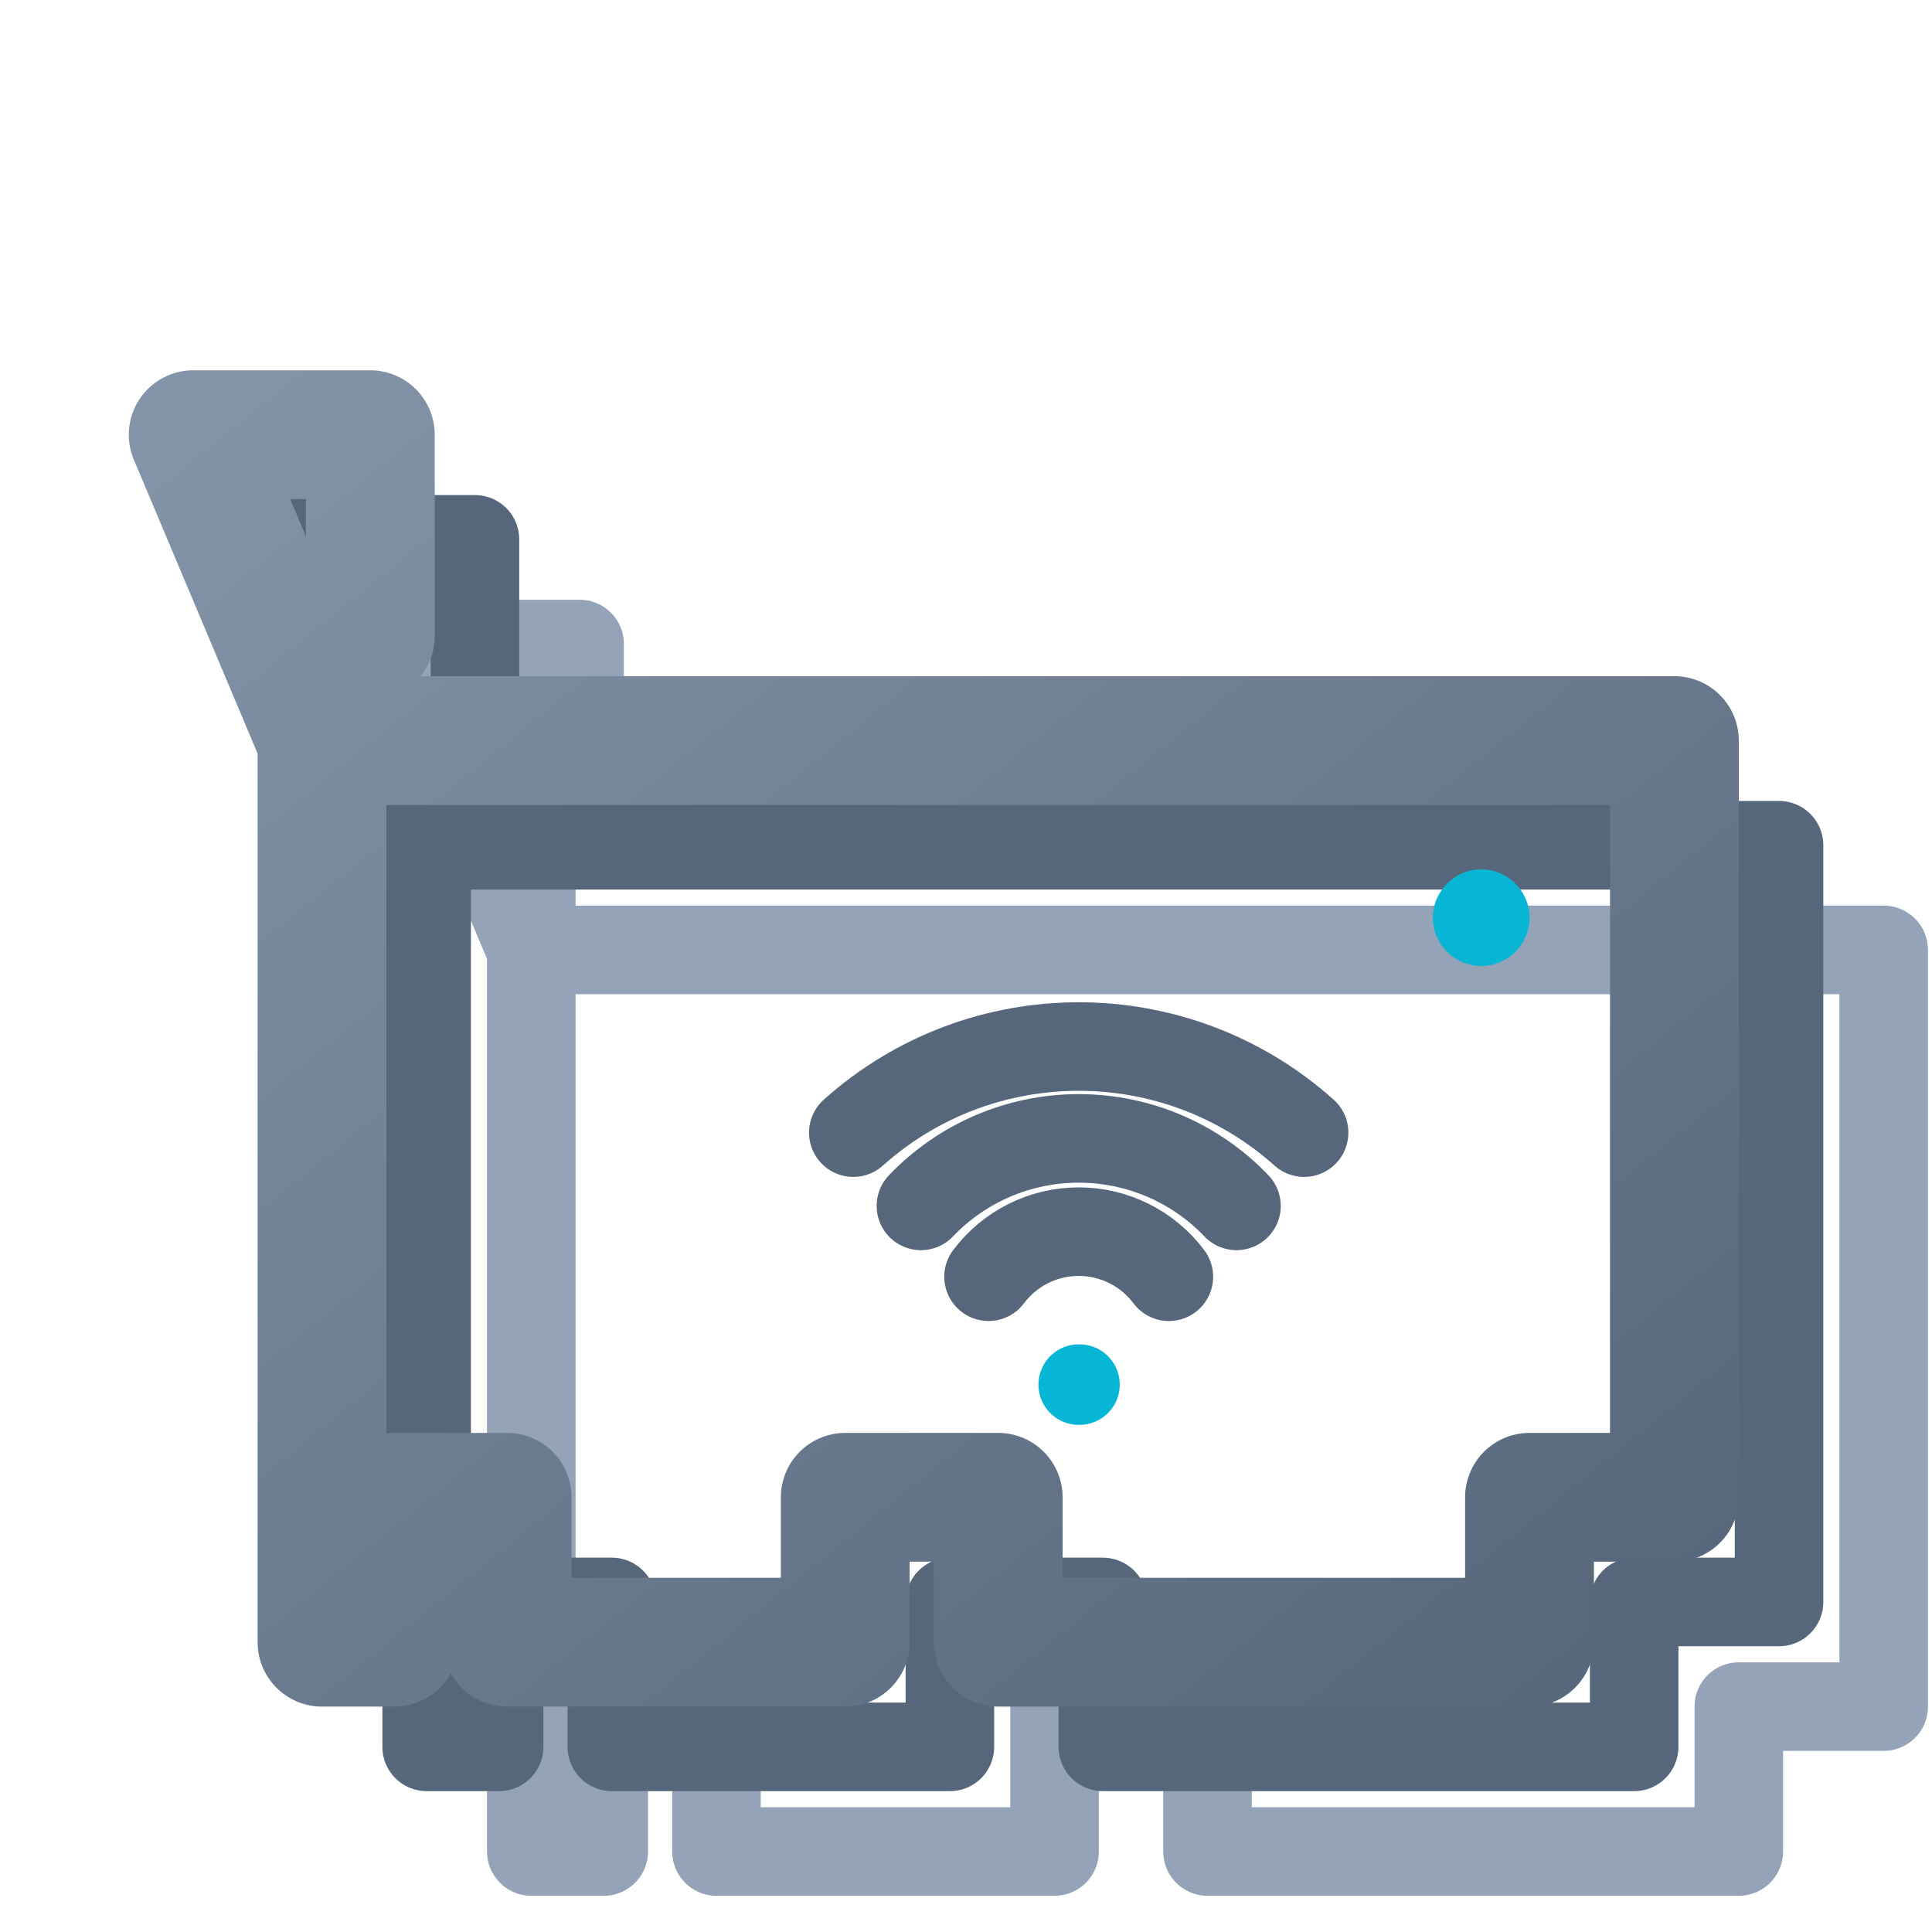
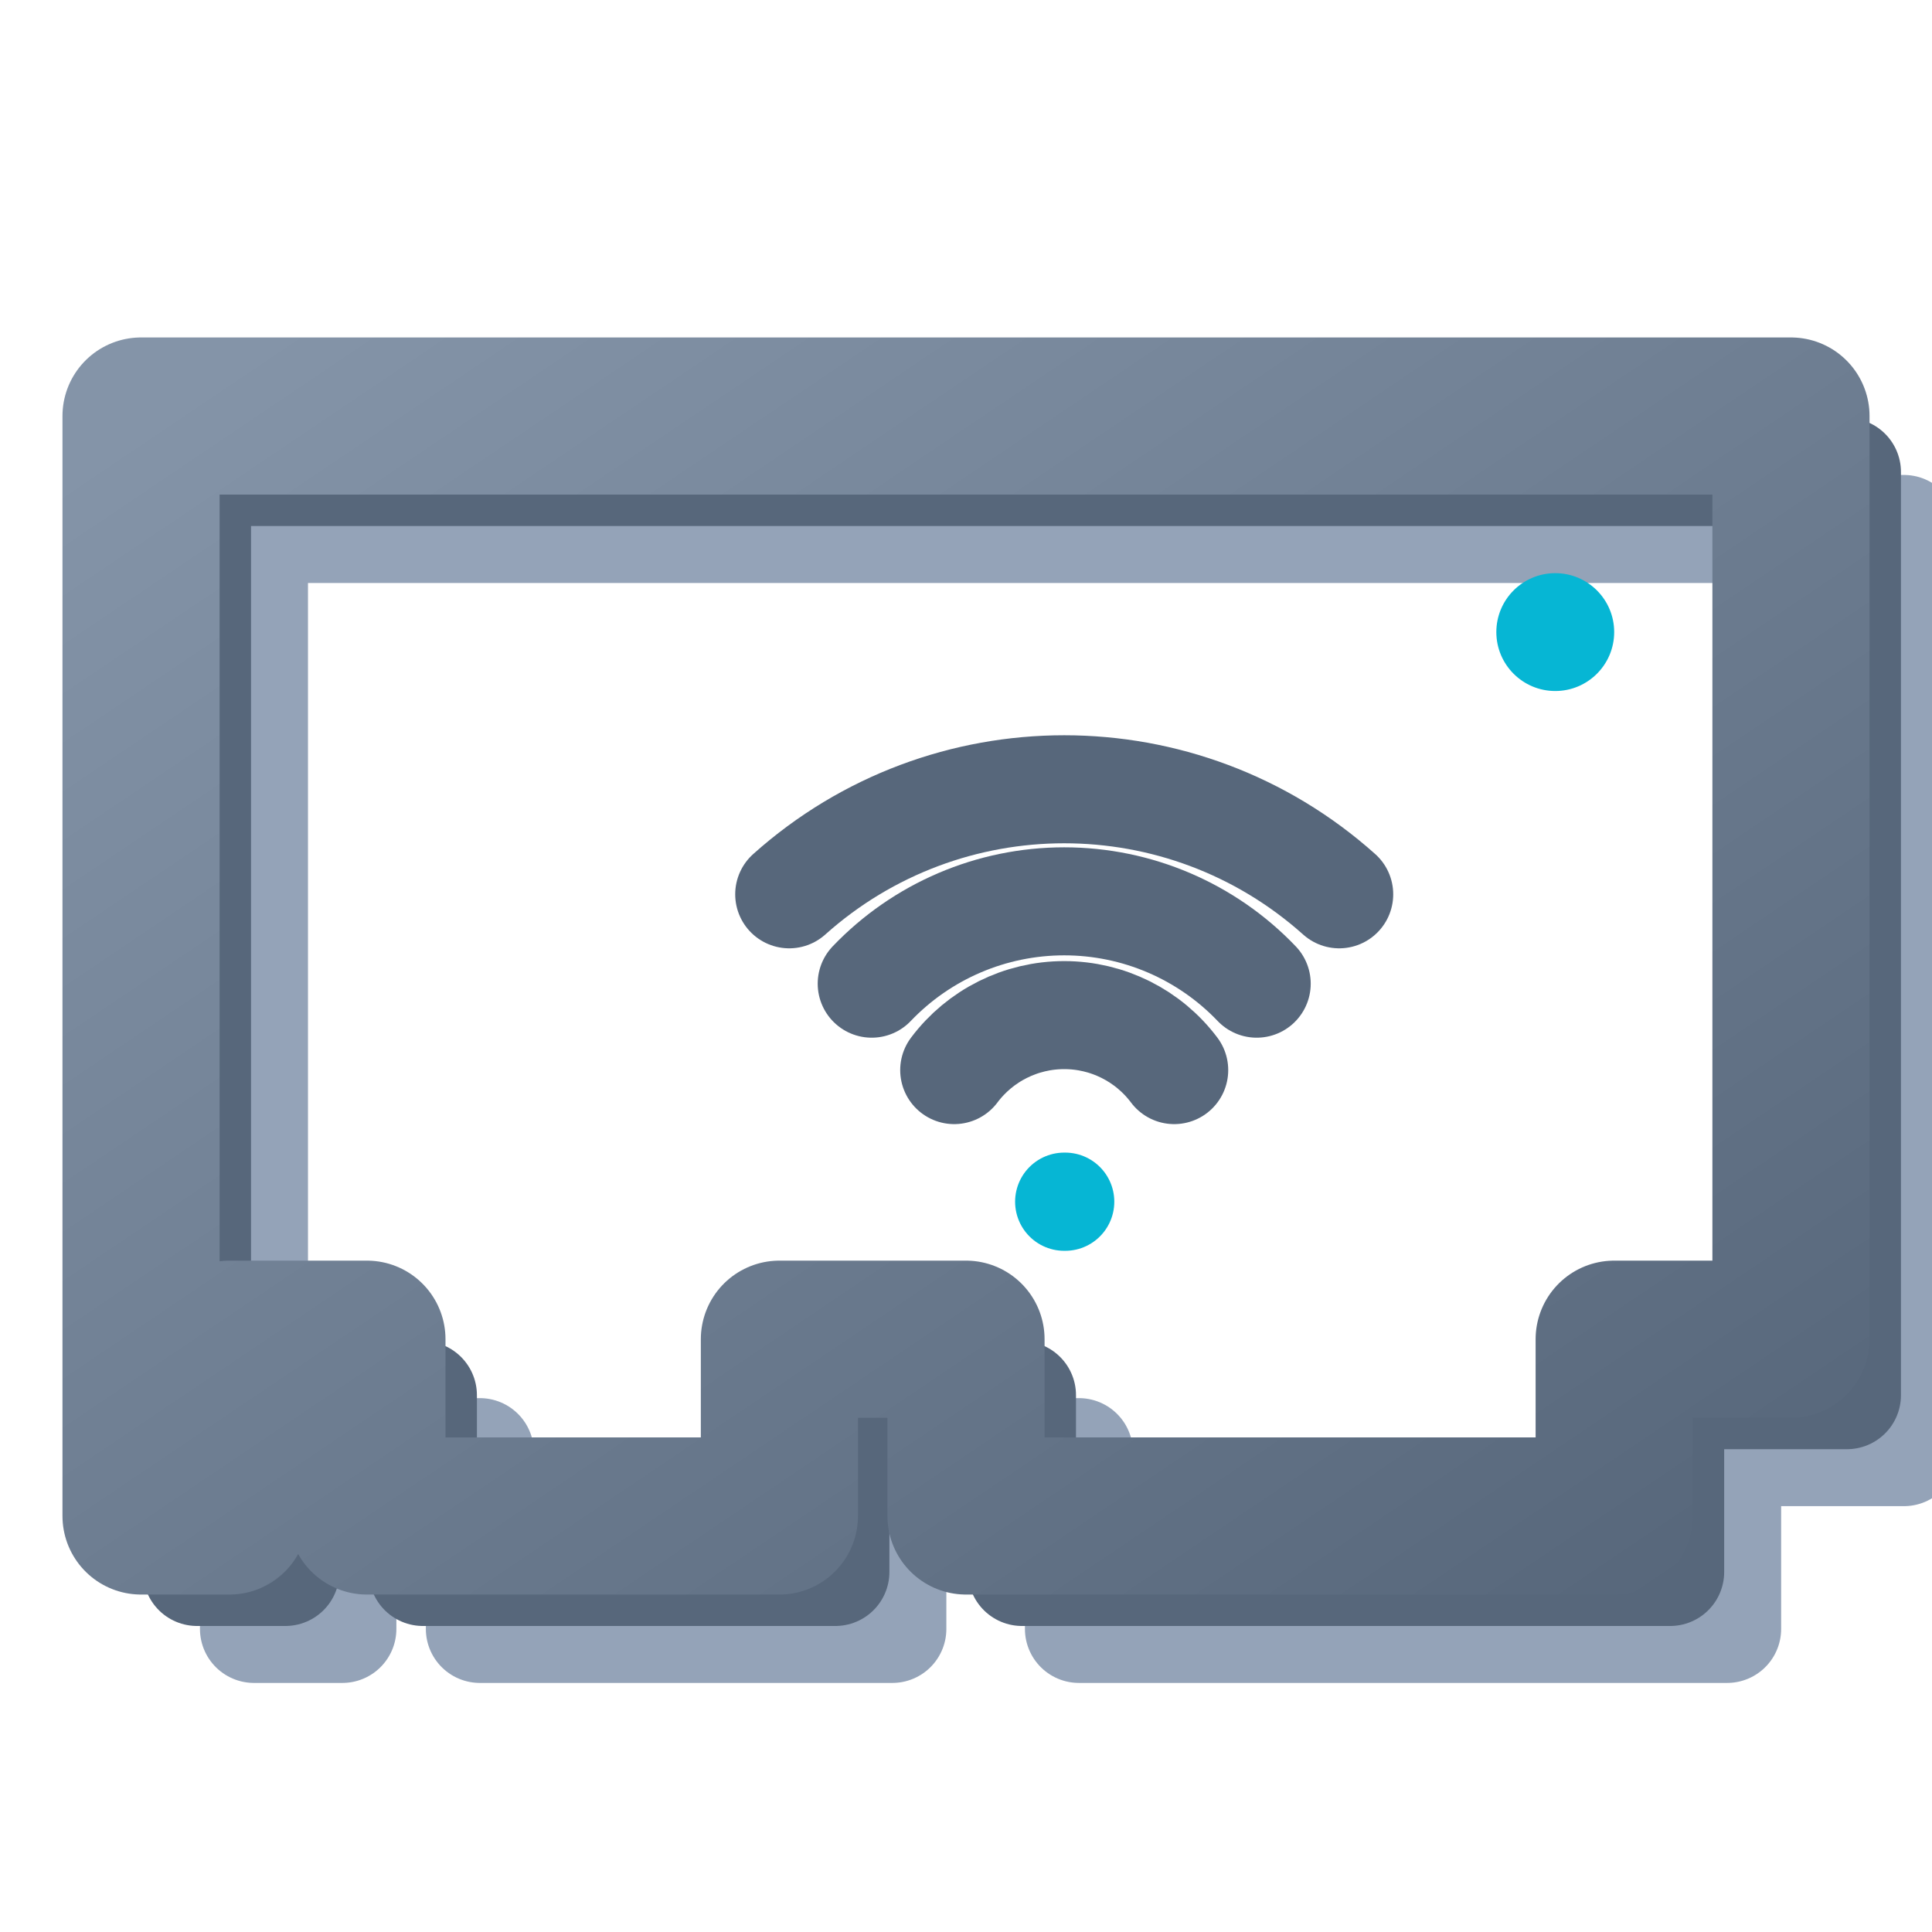
<svg xmlns="http://www.w3.org/2000/svg" viewBox="0 0 24 24" width="24" height="24" fill="none" stroke-linecap="round" stroke-linejoin="round" fill-opacity="0">
  <defs>
    <linearGradient id="ngnddiagg1networkadapters" x1="0" y1="0" x2="1" y2="1">
      <stop offset="0%" stop-color="#8494A8" />
      <stop offset="100%" stop-color="#57677B" />
    </linearGradient>
  </defs>
-   <g transform="translate(2.6 2.6)">
-     <path d="M2.4 5.4 H4.6 V7.9 H4 V9.2 H20.8 V18.6 H19 V20.4 H12.4 V18.6 H10.5 V20.4 H6.3 V18.6 H4.9 V20.4 H4 V9.2 Z" stroke="#94A3B8" stroke-width="1.1" />
+   <g transform="translate(-3.128 -6.056) scale(1.22)">
+     <g transform="translate(1.15 1.15)">
+       <path d="M4 9.2 H20.8 V18.6 H19 V20.4 H12.4 V18.6 H10.5 V20.4 H6.3 V18.6 H4.9 V20.4 H4 V9.2 Z" stroke="#94A3B8" stroke-width="1.1" />
+     </g>
+     <g transform="translate(0.57 0.57)">
+       <path d="M4 9.2 H20.8 V18.6 H19 V20.4 H12.4 V18.6 H10.5 V20.4 H6.3 V18.6 H4.9 V20.4 H4 V9.2 Z" stroke="#57677B" stroke-width="1.1" />
+     </g>
+     <path d="M4 9.2 H20.8 V18.6 H19 V20.4 H12.4 V18.6 H10.5 V20.4 H6.3 V18.6 H4.9 V20.4 H4 V9.2 Z" stroke="url(#ngnddiagg1networkadapters)" stroke-width="1.6" />
+     <path d="M10.6 14.07 a4.2 4.2 0 0 1 5.6 0" stroke="#57677B" stroke-width="1.1" />
+     <path d="M11.44 14.98 a2.71 2.71 0 0 1 3.92 0" stroke="#57677B" stroke-width="1.1" />
+     <path d="M12.28 15.86 a1.4 1.4 0 0 1 2.24 0" stroke="#57677B" stroke-width="1.1" />
+     <path d="M13.4 17.2 h.01" stroke="#06B6D4" stroke-width="1" />
+     <circle cx="18.4" cy="11.4" r="0.6" fill="#06B6D4" fill-opacity="1" />
  </g>
-   <g transform="translate(1.3 1.3)">
-     <path d="M2.4 5.4 H4.6 V7.9 H4 V9.2 H20.8 V18.6 H19 V20.4 H12.4 V18.6 H10.5 V20.4 H6.3 V18.6 H4.9 V20.4 H4 V9.2 Z" stroke="#57677B" stroke-width="1.1" />
-   </g>
-   <path d="M2.4 5.4 H4.6 V7.9 H4 V9.2 H20.8 V18.6 H19 V20.4 H12.4 V18.6 H10.5 V20.4 H6.3 V18.6 H4.9 V20.4 H4 V9.2 Z" stroke="url(#ngnddiagg1networkadapters)" stroke-width="1.6" />
-   <path d="M10.6 14.07 a4.2 4.2 0 0 1 5.6 0" stroke="#57677B" stroke-width="1.1" />
-   <path d="M11.44 14.98 a2.71 2.71 0 0 1 3.92 0" stroke="#57677B" stroke-width="1.1" />
-   <path d="M12.28 15.86 a1.4 1.4 0 0 1 2.24 0" stroke="#57677B" stroke-width="1.1" />
-   <path d="M13.4 17.2 h.01" stroke="#06B6D4" stroke-width="1" />
-   <circle cx="18.4" cy="11.4" r="0.6" fill="#06B6D4" fill-opacity="1" />
</svg>
